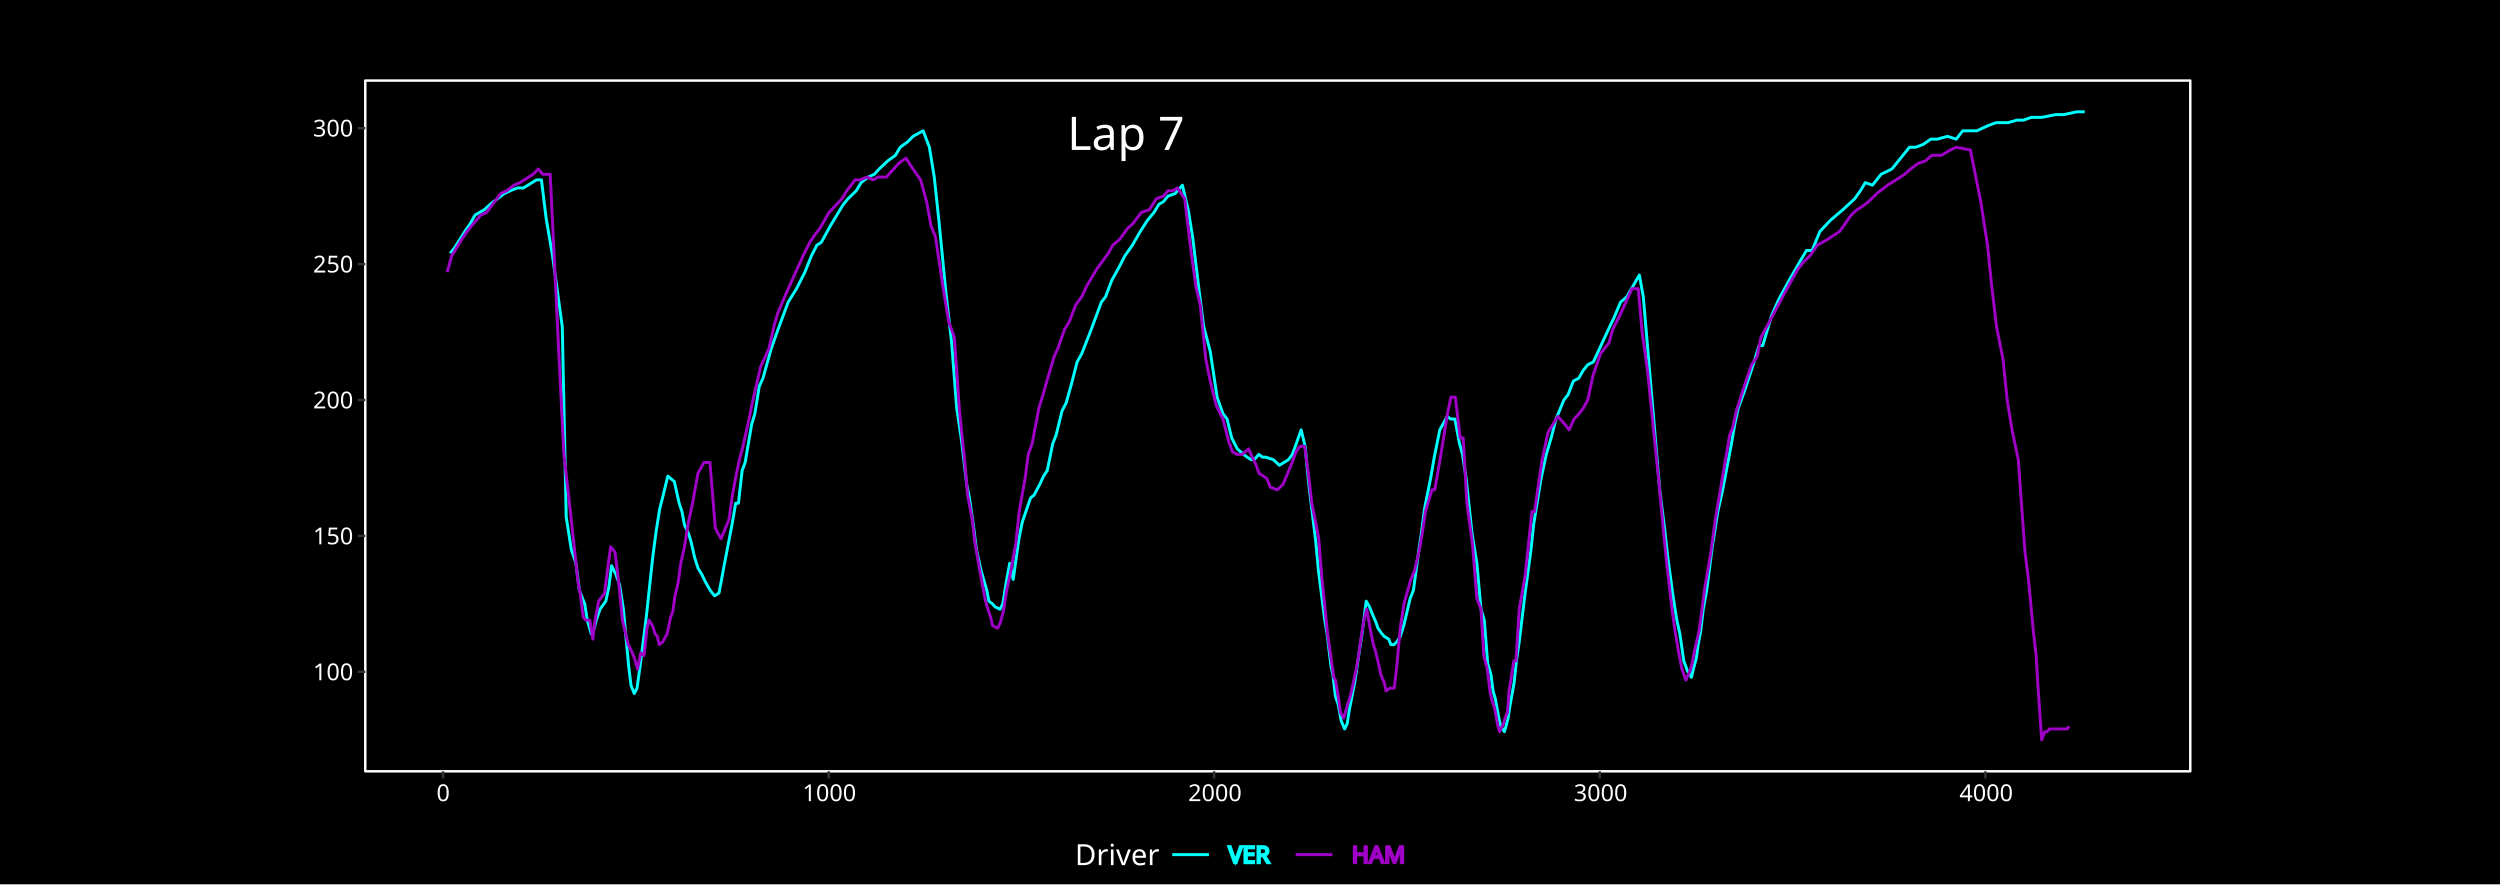
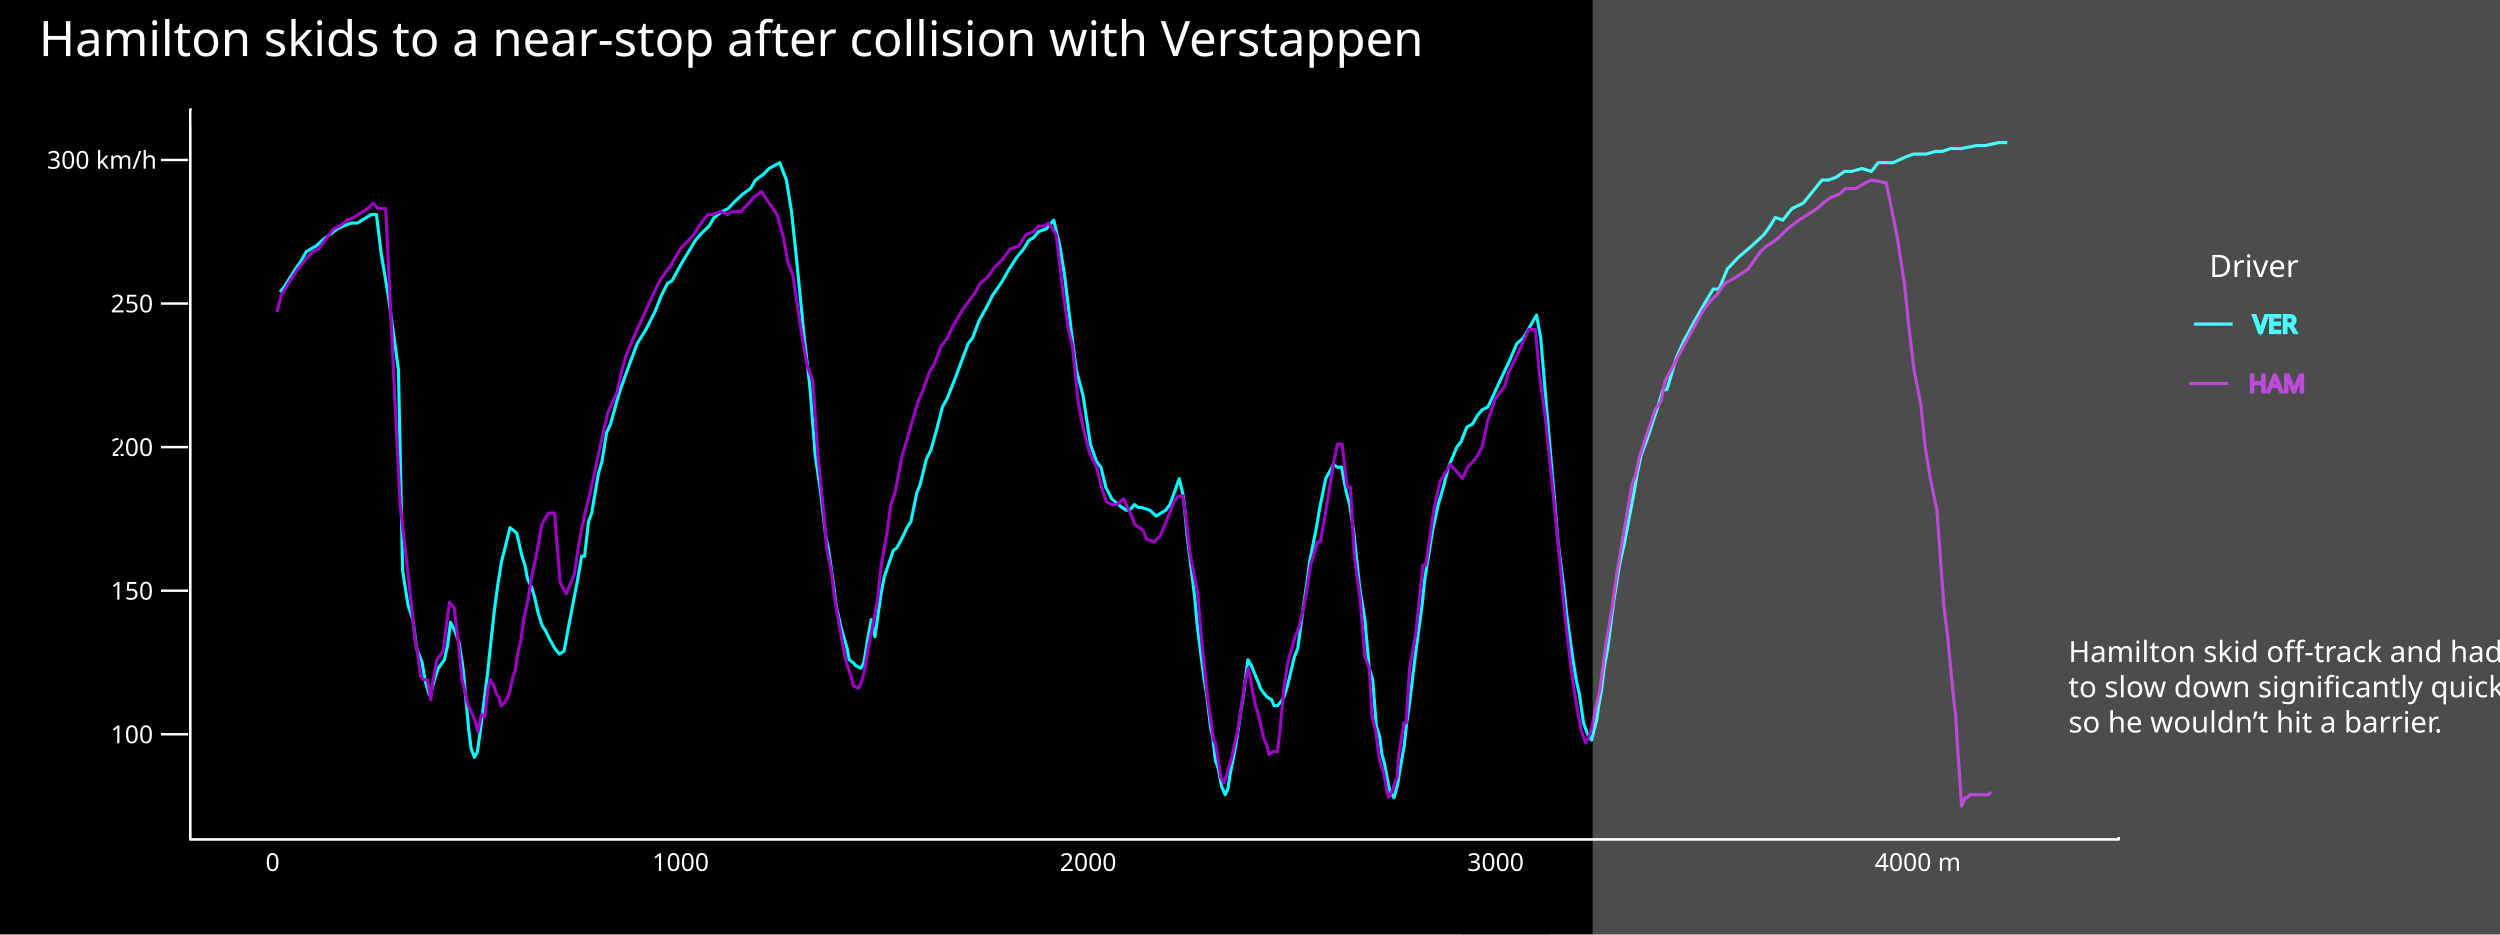
- <svg xmlns="http://www.w3.org/2000/svg" version="1.1" id="Layer_1" x="0px" y="0px" viewBox="0 0 1080 382" style="enable-background:new 0 0 1080 382;" xml:space="preserve">
+ <svg xmlns="http://www.w3.org/2000/svg" version="1.1" id="Layer_1" x="0px" y="0px" viewBox="0 0 1022.1 382" style="enable-background:new 0 0 1022.1 382;" xml:space="preserve">
  <style type="text/css">
	.st0{fill:none;}
	.st1{fill:none;stroke:#00FFFF;stroke-width:1.28;stroke-linejoin:round;stroke-miterlimit:10;}
	.st2{fill:none;stroke:#9F00C6;stroke-width:1.28;stroke-linejoin:round;stroke-miterlimit:10;}
	.st3{fill:none;stroke:#FFFFFF;stroke-width:1.07;stroke-linecap:round;stroke-linejoin:round;stroke-miterlimit:10;}
	.st4{fill:#FFFFFF;}
- 	.st5{font-family:'ArialMT';}
+ 	.st5{font-family:'TitilliumWeb-Regular';}
	.st6{font-size:10.125px;}
- 	.st7{fill:none;stroke:#333333;stroke-width:1.07;stroke-linejoin:round;stroke-miterlimit:10;}
- 	.st8{font-size:12.656px;}
- 	.st9{fill:none;stroke:#00FFFF;stroke-miterlimit:10;}
- 	.st10{enable-background:new    ;}
- 	.st11{fill:none;stroke:#9F00C6;stroke-linecap:round;stroke-linejoin:round;stroke-miterlimit:10;}
- 	.st12{font-size:20px;}
+ 	.st7{fill:#FFFFFF;stroke:#FFFFFF;stroke-miterlimit:10;}
+ 	.st8{font-family:'ArialMT';}
+ 	.st9{font-size:12.656px;}
+ 	.st10{fill:none;stroke:#00FFFF;stroke-miterlimit:10;}
+ 	.st11{enable-background:new    ;}
+ 	.st12{fill:none;stroke:#9F00C6;stroke-linecap:round;stroke-linejoin:round;stroke-miterlimit:10;}
+ 	.st13{font-family:'TitilliumWeb-Bold';}
+ 	.st14{font-size:20px;}
+ 	.st15{opacity:0.3;}
+ 	.st16{fill:none;stroke:#000000;stroke-width:0.3;}
+ 	.st17{font-size:12px;}
</style>
-   <rect x="-0.2" y="0" width="1080.5" height="382" />
-   <rect x="157.8" y="34.8" class="st0" width="778.2" height="298.4" />
-   <rect x="157.8" y="34.8" width="778.2" height="298.4" />
-   <polyline class="st1" points="194.5,109.4 196.4,107 200.8,100 203.2,96.5 205.2,92.9 209.2,90.6 211.7,88.3 217.9,83.6 220.4,82.4   223.5,81.2 226.1,81.2 231.8,77.7 233.9,77.7 235.9,94.1 238.7,110.6 242.9,141.1 244.6,223.3 246.8,237.4 248.8,243.3 250.3,255   251.2,257.4 252.6,260.9 253.7,267.9 255.4,273.8 256.7,271.4 257.6,267.9 259.2,263.2 261.7,259.7 263,253.8 264.2,244.4 266,248   267.7,252.7 269.3,263.2 271.6,287.9 272.6,296.1 274,299.6 275.2,297.3 276.5,287.9 278,276.1 279.3,265.6 280.3,256.2   282.1,239.7 283.5,229.2 285,219.8 286.2,215.1 288.5,205.7 291.3,208 293.4,217.4 294.6,221 295.7,226.8 297.4,230.3 298.5,233.9   300.1,240.9 301.6,245.6 303.1,248 304.8,251.5 306.8,255 307.7,256.2 308.7,257.4 310.6,256.2 311.5,251.5 312.8,244.4   316.2,226.8 317.8,217.4 319,217.4 320.6,203.3 321.9,199.8 324.7,183.4 326.1,178.7 328,166.9 329.6,163.4 333.2,150.5   335.3,144.6 337,139.9 340.5,130.5 344.1,124.7 347.7,117.6 350.5,110.6 352.9,105.9 354.8,104.7 358.7,97.6 364.3,88.3 366.3,85.9   369.9,82.4 372,78.9 375.1,76.5 377.7,75.3 379.8,73 383.5,69.5 386.8,67.1 388.9,63.6 392.2,61.2 394.4,58.9 398.8,56.5   401.5,63.6 403.6,76.5 405.6,95.3 408.7,127 411.1,148.1 413.3,176.3 415.4,190.4 417.6,209.2 418.8,215.1 420.8,229.2 421.8,237.4   423.9,246.8 426.3,255 427.2,259.7 428.8,260.9 429.8,262.1 432,263.2 433.2,260.9 434.7,251.5 436.2,243.3 437.7,250.3   440.2,232.7 441.6,225.6 444,218.6 445.2,215.1 446.7,213.9 449.2,209.2 450.8,205.7 452.4,203.3 454.8,191.6 456.2,188.1   458.8,177.5 460.6,174 462.9,165.8 465.3,156.4 467.3,152.8 471,143.4 475.8,130.5 477.6,128.2 480.3,121.1 483.5,115.3   485.9,110.6 489.2,105.9 492.6,100 495.6,95.3 498.5,91.8 500.6,88.3 502.6,87.1 504.6,84.7 507.7,83.6 510.8,80 513.3,90.6   515.2,102.3 517.9,124.7 520,141.1 522.8,151.7 525.8,171.6 528.3,178.7 530.1,181 532.1,189.2 534.5,193.9 537.2,196.3   538.8,197.5 540.5,198.6 541.8,198.6 543.8,196.3 545.4,197.5 546.8,197.5 550.1,198.6 552.7,201 556.6,198.6 558.3,196.3   560,191.6 562.1,185.7 563.8,192.8 565.4,209.2 568.4,233.9 569.6,246.8 572.3,267.9 573.3,273.8 575,287.9 575.8,291.4   576.9,300.8 578.1,304.3 579.4,311.4 580.9,314.9 582,312.6 582.9,306.7 584.3,299.6 585.2,294.9 586.1,289.1 587.3,280.8   588.4,273.8 590.2,259.7 591.6,262.1 592.5,264.4 594.5,269.1 595.3,271.4 597,273.8 598.1,275 599.9,276.1 600.9,278.5   602.2,278.5 603.4,277.3 604.9,275 606.4,270.3 609.2,258.5 610.6,255 612.8,238.6 614.2,229.2 615.4,219.8 618.2,205.7   619.6,197.5 622,185.7 625.2,179.9 626.7,181 628.5,181 630.5,191.6 631.8,196.3 633.4,206.9 635.9,230.3 638,243.3 639.8,263.2   641.2,267.9 642.7,286.7 644.1,291.4 645,298.5 646,302 647.5,310.2 648.3,313.7 649.9,316.1 650.6,313.7 651.5,310.2 652.2,305.5   654.1,294.9 655.1,285.5 656.3,277.3 658.7,257.4 661.4,237.4 662.5,226.8 665.7,206.9 668,196.3 670.1,189.2 672.2,181   675.6,172.8 677.4,170.5 679.7,164.6 682,163.4 684,159.9 686,157.5 688.3,156.4 691.6,149.3 695.4,141.1 697.1,137.6 700.1,130.5   702.8,128.2 705.5,123.5 708.2,118.8 709.9,128.2 712.3,156.4 717,211.6 719.2,229.2 720.5,240.9 722.9,258.5 724.4,267.9   725.7,273.8 727.4,285.5 729.1,290.2 730.7,292.6 731.5,289.1 732.8,284.4 733.6,278.5 734.7,272.6 735.8,263.2 737.3,255   739.7,236.2 742.1,221 744.2,211.6 748,191.6 749.4,183.4 750.9,176.3 753.5,169.3 757.4,157.5 759.9,149.3 761.5,149.3   765.3,136.4 768.4,129.4 772.9,121.1 777.6,112.9 780.4,108.2 782.8,108.2 786.2,100 790.6,95.3 796.1,90.6 801.2,85.9 803.7,82.4   805.8,78.9 808.9,80 812.6,75.3 817.3,73 821.1,68.3 824.9,63.6 827.6,63.6 830.8,62.4 834.1,60.1 836.9,60.1 841.3,58.9   845.1,60.1 847.9,56.5 854,56.5 859,54.2 862.3,53 864.6,53 867.4,53 871.3,51.9 874.1,51.9 877.5,50.7 882,50.7 888.2,49.5   891.6,49.5 897.2,48.3 900.6,48.3 " />
-   <polyline class="st2" points="193.2,117.6 195.1,110.6 199.4,103.5 201.8,100 203.7,97.6 207.7,92.9 210.2,91.8 216.3,83.6   218.9,82.4 222,80 224.6,78.9 230.3,75.3 232.5,73 234.5,75.3 237.7,75.3 241.6,156.4 243.6,196.3 246,217.4 248.2,237.4   249.7,251.5 250.6,256.2 252,266.7 253.1,267.9 254.8,267.9 256.1,276.1 256.9,269.1 258.6,259.7 261.2,256.2 262.5,245.6   263.8,236.2 265.7,238.6 267.4,252.7 268.9,267.9 271.4,278.5 272.6,280.8 274.1,284.4 275.4,289.1 276.8,282 278.2,283.2   279.5,271.4 280.4,267.9 281.9,270.3 283,273.8 284,275 284.8,278.5 286.3,277.3 288.2,273.8 289.7,266.7 290.6,264.4 291.6,257.4   293,251.5 294.1,243.3 295.7,236.2 297.4,225.6 299.2,217.4 301.5,204.5 304.1,199.8 305.4,199.8 306.7,199.8 309,228 310.1,230.3   311.5,232.7 314.9,224.5 316.4,213.9 317.7,206.9 319.4,198.6 320.7,193.9 323.6,181 325,174 326.9,165.8 328.5,158.7 332.2,150.5   334.3,141.1 336,135.2 339.5,127 343.2,118.8 346.9,110.6 349.8,104.7 352.2,101.2 354.1,98.8 358.1,91.8 363.7,85.9 365.8,82.4   369.4,77.7 371.5,77.7 374.6,76.5 377.2,77.7 379.3,76.5 382.9,76.5 386.1,73 388.2,70.6 391.4,68.3 393.6,71.8 397.7,77.7   400.3,87.1 402.2,97.6 404.1,102.3 407.3,123.5 409.8,138.8 412.3,145.8 414.5,177.5 416.8,199.8 418,213.9 420,224.5 421.1,233.9   423.1,245.6 425.5,258.5 426.4,262.1 428,266.7 428.8,270.3 431,271.4 432.1,269.1 433.4,264.4 434.9,255 436.4,248 438.8,235   440.3,221 442.8,206.9 444.2,196.3 445.9,191.6 448.8,176.3 450.6,170.5 452.6,163.4 455.4,154 457,150.5 459.9,142.3 462,138.8   464.7,131.7 467.3,128.2 469.5,123.5 473.7,116.4 478.8,109.4 480.7,105.9 483.6,103.5 487,98.8 489.5,96.5 493,91.8 496.5,90.6   499.5,85.9 502.6,84.7 504.6,82.4 506.7,82.4 508.7,81.2 511.8,85.9 514.6,109.4 516.8,124.7 518.5,131.7 520.9,155.2 522.8,164.6   525.4,175.1 528.3,181 530.7,190.4 532.4,195.1 534.3,196.3 536.7,196.3 539.4,193.9 541,197.5 542.7,201 543.9,204.5 545.8,205.7   547.4,206.9 548.7,210.4 551.8,211.6 554.3,209.2 558.2,199.8 559.9,195.1 561.6,192.8 563.6,192.8 565.2,204.5 566.7,217.4   569.7,232.7 571,249.1 573.5,273.8 574.5,280.8 576.2,292.6 576.9,293.8 578.1,300.8 579.1,307.8 580.5,310.2 582.2,304.3   583.3,300.8 584.4,296.1 585.9,289.1 586.9,283.2 587.9,276.1 589.2,267.9 590.4,263.2 592.1,272.6 593.3,278.5 594.1,280.8   595.8,287.9 596.5,291.4 598,294.9 598.8,298.5 600.4,297.3 601.3,297.3 602.3,297.3 603.4,287.9 604.9,271.4 606.5,260.9   609.5,250.3 611,246.8 613.2,237.4 614.6,229.2 615.8,221 618.6,211.6 619.8,211.6 622.1,198.6 625.3,178.7 626.8,171.6   628.7,171.6 630.8,189.2 632.1,189.2 633.7,217.4 636.1,235 638,258.5 639.8,263.2 641,283.2 642.5,289.1 643.8,299.6 644.7,303.2   645.6,305.5 647.1,313.7 647.8,316.1 649.5,312.6 650.2,310.2 651.2,307.8 651.9,298.5 654,285.5 654.9,285.5 656.3,263.2   658.8,249.1 661.8,221 662.9,221 666.2,198.6 668.7,186.9 670.8,183.4 673,179.9 676.1,183.4 677.9,185.7 680,181 682.2,178.7   684,176.3 685.9,172.8 688.2,162.2 691.4,152.8 695.1,148.1 696.7,142.3 699.7,136.4 702.4,130.5 705,124.7 707.7,124.7   709.4,143.4 711.7,159.9 716.5,206.9 718.7,230.3 720,243.3 722.3,263.2 723.8,273.8 725,280.8 726.6,289.1 728.3,293.8   729.9,290.2 730.7,287.9 732.1,280.8 732.9,277.3 734,272.6 735.1,264.4 736.5,253.8 738.9,239.7 741.2,223.3 743.4,210.4   747.2,188.1 748.6,184.5 750.1,177.5 752.7,169.3 756.7,157.5 759.1,154 760.7,145.8 764.5,138.8 767.6,132.9 772,124.7   776.6,116.4 779.4,112.9 781.8,110.6 785.1,105.9 789.4,103.5 794.7,100 799.7,92.9 802.2,90.6 804.2,89.4 807.2,87.1 810.8,83.6   815.4,80 819.1,77.7 822.8,75.3 825.4,73 828.6,70.6 831.8,69.5 834.5,67.1 838.7,67.1 842.5,64.8 845.2,63.6 851.2,64.8   855.7,87.1 858.6,105.9 860.4,123.5 862.5,141.1 865.3,155.2 867.1,172.8 869.2,185.7 871.9,198.6 874.8,238.6 876.3,250.3   878.4,272.6 879.6,283.2 880.3,294.9 882,319.6 883.4,316.1 884.3,316.1 885.4,314.9 886.3,314.9 887.8,314.9 889,314.9   890.3,314.9 890.9,314.9 892,314.9 893.1,314.9 893.8,313.7 " />
-   <rect x="157.8" y="34.8" class="st3" width="788.4" height="298.4" />
-   <rect x="113.9" y="0.6" class="st0" width="828.4" height="414.2" />
-   <rect x="135.2" y="285.2" class="st0" width="16.9" height="12" />
-   <text transform="matrix(1 0 0 1 135.2244 293.8665)" class="st4 st5 st6">100</text>
-   <rect x="135.2" y="226.5" class="st0" width="16.9" height="12" />
-   <text transform="matrix(1 0 0 1 135.2244 235.1517)" class="st4 st5 st6">150</text>
-   <rect x="135.2" y="167.7" class="st0" width="16.9" height="12" />
-   <text transform="matrix(1 0 0 1 135.2244 176.4364)" class="st4 st5 st6">200</text>
-   <rect x="135.2" y="109" class="st0" width="16.9" height="12" />
-   <text transform="matrix(1 0 0 1 135.2244 117.7225)" class="st4 st5 st6">250</text>
-   <rect x="135.2" y="50.3" class="st0" width="16.9" height="12" />
-   <text transform="matrix(1 0 0 1 135.2244 58.9959)" class="st4 st5 st6">300</text>
-   <line class="st7" x1="154.6" y1="290.2" x2="157.8" y2="290.2" />
-   <line class="st7" x1="154.6" y1="231.5" x2="157.8" y2="231.5" />
-   <line class="st7" x1="154.6" y1="172.8" x2="157.8" y2="172.8" />
-   <line class="st7" x1="154.6" y1="114.1" x2="157.8" y2="114.1" />
-   <line class="st7" x1="154.6" y1="55.4" x2="157.8" y2="55.4" />
-   <line class="st7" x1="191.4" y1="336.3" x2="191.4" y2="333.2" />
-   <line class="st7" x1="358" y1="336.3" x2="358" y2="333.2" />
-   <line class="st7" x1="524.5" y1="336.3" x2="524.5" y2="333.2" />
-   <line class="st7" x1="691.1" y1="336.3" x2="691.1" y2="333.2" />
-   <line class="st7" x1="857.7" y1="336.3" x2="857.7" y2="333.2" />
-   <rect x="188.6" y="337.4" class="st0" width="5.6" height="12" />
-   <text transform="matrix(1 0 0 1 188.5603 346.0921)" class="st4 st5 st6">0</text>
-   <rect x="346.7" y="337.4" class="st0" width="22.5" height="12" />
-   <text transform="matrix(1 0 0 1 346.6956 346.0921)" class="st4 st5 st6">1000</text>
-   <rect x="513.3" y="337.4" class="st0" width="22.5" height="12" />
-   <text transform="matrix(1 0 0 1 513.2786 346.0921)" class="st4 st5 st6">2000</text>
-   <rect x="679.9" y="337.4" class="st0" width="22.5" height="12" />
-   <text transform="matrix(1 0 0 1 679.8733 346.0921)" class="st4 st5 st6">3000</text>
-   <rect x="846.5" y="337.4" class="st0" width="22.5" height="12" />
-   <text transform="matrix(1 0 0 1 846.4543 346.0921)" class="st4 st5 st6">4000</text>
-   <rect x="494.5" y="349.7" class="st0" width="104.8" height="15" />
-   <text transform="matrix(1 0 0 1 494.4944 360.5658)" class="st5 st8">Distance in meters</text>
-   <rect x="118.4" y="165.7" class="st0" width="15" height="36.6" />
-   <text transform="matrix(6.123234e-17 -1 1 6.123234e-17 129.2629 202.2601)" class="st5 st8">Speed</text>
-   <text transform="matrix(1 0 0 1 464.3762 373.7513)" class="st4 st5 st8">Driver</text>
-   <line class="st1" x1="506.4" y1="369.2" x2="522.3" y2="369.2" />
-   <line class="st2" x1="559.7" y1="369.2" x2="575.6" y2="369.2" />
-   <text transform="matrix(1 0 0 1 530.6165 372.8314)" class="st9 st5 st6">VER</text>
-   <g class="st10">
-     <text transform="matrix(1 0 0 1 583.9231 372.8314)" class="st11 st5 st6">HAM</text>
+   <rect x="-0.2" width="1080.5" height="382" />
+   <rect x="77.8" y="44.8" class="st0" width="778.2" height="298.4" />
+   <polyline class="st1" points="114.5,119.4 116.4,117 120.8,110 123.2,106.5 125.2,102.9 129.2,100.6 131.7,98.3 137.9,93.6   140.4,92.4 143.5,91.2 146.1,91.2 151.8,87.7 153.9,87.7 155.9,104.1 158.7,120.6 162.9,151.1 164.6,233.3 166.8,247.4 168.8,253.3   170.3,265 171.2,267.4 172.6,270.9 173.7,277.9 175.4,283.8 176.7,281.4 177.6,277.9 179.2,273.2 181.7,269.7 183,263.8   184.2,254.4 186,258 187.7,262.7 189.3,273.2 191.6,297.9 192.6,306.1 194,309.6 195.2,307.3 196.5,297.9 198,286.1 199.3,275.6   200.3,266.2 202.1,249.7 203.5,239.2 205,229.8 206.2,225.1 208.5,215.7 211.3,218 213.4,227.4 214.6,231 215.7,236.8 217.4,240.3   218.5,243.9 220.1,250.9 221.6,255.6 223.1,258 224.8,261.5 226.8,265 227.7,266.2 228.7,267.4 230.6,266.2 231.5,261.5   232.8,254.4 236.2,236.8 237.8,227.4 239,227.4 240.6,213.3 241.9,209.8 244.7,193.4 246.1,188.7 248,176.9 249.6,173.4   253.2,160.5 255.3,154.6 257,149.9 260.5,140.5 264.1,134.7 267.7,127.6 270.5,120.6 272.9,115.9 274.8,114.7 278.7,107.6   284.3,98.3 286.3,95.9 289.9,92.4 292,88.9 295.1,86.5 297.7,85.3 299.8,83 303.5,79.5 306.8,77.1 308.9,73.6 312.2,71.2   314.4,68.9 318.8,66.5 321.5,73.6 323.6,86.5 325.6,105.3 328.7,137 331.1,158.1 333.3,186.3 335.4,200.4 337.6,219.2 338.8,225.1   340.8,239.2 341.8,247.4 343.9,256.8 346.3,265 347.2,269.7 348.8,270.9 349.8,272.1 352,273.2 353.2,270.9 354.7,261.5   356.2,253.3 357.7,260.3 360.2,242.7 361.6,235.6 364,228.6 365.2,225.1 366.7,223.9 369.2,219.2 370.8,215.7 372.4,213.3   374.8,201.6 376.2,198.1 378.8,187.5 380.6,184 382.9,175.8 385.3,166.4 387.3,162.8 391,153.4 395.8,140.5 397.6,138.2   400.3,131.1 403.5,125.3 405.9,120.6 409.2,115.9 412.6,110 415.6,105.3 418.5,101.8 420.6,98.3 422.6,97.1 424.6,94.7 427.7,93.6   430.8,90 433.3,100.6 435.2,112.3 437.9,134.7 440,151.1 442.8,161.7 445.8,181.6 448.3,188.7 450.1,191 452.1,199.2 454.5,203.9   457.2,206.3 458.8,207.5 460.5,208.6 461.8,208.6 463.8,206.3 465.4,207.5 466.8,207.5 470.1,208.6 472.7,211 476.6,208.6   478.3,206.3 480,201.6 482.1,195.7 483.8,202.8 485.4,219.2 488.4,243.9 489.6,256.8 492.3,277.9 493.3,283.8 495,297.9   495.8,301.4 496.9,310.8 498.1,314.3 499.4,321.4 500.9,324.9 502,322.6 502.9,316.7 504.3,309.6 505.2,304.9 506.1,299.1   507.3,290.8 508.4,283.8 510.2,269.7 511.6,272.1 512.5,274.4 514.5,279.1 515.3,281.4 517,283.8 518.1,285 519.9,286.1   520.9,288.5 522.2,288.5 523.4,287.3 524.9,285 526.4,280.3 529.2,268.5 530.6,265 532.8,248.6 534.2,239.2 535.4,229.8   538.2,215.7 539.6,207.5 542,195.7 545.2,189.9 546.7,191 548.5,191 550.5,201.6 551.8,206.3 553.4,216.9 555.9,240.3 558,253.3   559.8,273.2 561.2,277.9 562.7,296.7 564.1,301.4 565,308.5 566,312 567.5,320.2 568.3,323.7 569.9,326.1 570.6,323.7 571.5,320.2   572.2,315.5 574.1,304.9 575.1,295.5 576.3,287.3 578.7,267.4 581.4,247.4 582.5,236.8 585.7,216.9 588,206.3 590.1,199.2   592.2,191 595.6,182.8 597.4,180.5 599.7,174.6 602,173.4 604,169.9 606,167.5 608.3,166.4 611.6,159.3 615.4,151.1 617.1,147.6   620.1,140.5 622.8,138.2 625.5,133.5 628.2,128.8 629.9,138.2 632.3,166.4 637,221.6 639.2,239.2 640.5,250.9 642.9,268.5   644.4,277.9 645.7,283.8 647.4,295.5 649.1,300.2 650.7,302.6 651.5,299.1 652.8,294.4 653.6,288.5 654.7,282.6 655.8,273.2   657.3,265 659.7,246.2 662.1,231 664.2,221.6 668,201.6 669.4,193.4 670.9,186.3 673.5,179.3 677.4,167.5 679.9,159.3 681.5,159.3   685.3,146.4 688.4,139.4 692.9,131.1 697.6,122.9 700.4,118.2 702.8,118.2 706.2,110 710.6,105.3 716.1,100.6 721.2,95.9   723.7,92.4 725.8,88.9 728.9,90 732.6,85.3 737.3,83 741.1,78.3 744.9,73.6 747.6,73.6 750.8,72.4 754.1,70.1 756.9,70.1   761.3,68.9 765.1,70.1 767.9,66.5 774,66.5 779,64.2 782.3,63 784.6,63 787.4,63 791.3,61.9 794.1,61.9 797.5,60.7 802,60.7   808.2,59.5 811.6,59.5 817.2,58.3 820.6,58.3 " />
+   <polyline class="st2" points="113.2,127.6 115.1,120.6 119.4,113.5 121.8,110 123.7,107.6 127.7,102.9 130.2,101.8 136.3,93.6   138.9,92.4 142,90 144.6,88.9 150.3,85.3 152.5,83 154.5,85.3 157.7,85.3 161.6,166.4 163.6,206.3 166,227.4 168.2,247.4   169.7,261.5 170.6,266.2 172,276.7 173.1,277.9 174.8,277.9 176.1,286.1 176.9,279.1 178.6,269.7 181.2,266.2 182.5,255.6   183.8,246.2 185.7,248.6 187.4,262.7 188.9,277.9 191.4,288.5 192.6,290.8 194.1,294.4 195.4,299.1 196.8,292 198.2,293.2   199.5,281.4 200.4,277.9 201.9,280.3 203,283.8 204,285 204.8,288.5 206.3,287.3 208.2,283.8 209.7,276.7 210.6,274.4 211.6,267.4   213,261.5 214.1,253.3 215.7,246.2 217.4,235.6 219.2,227.4 221.5,214.5 224.1,209.8 225.4,209.8 226.7,209.8 229,238 230.1,240.3   231.5,242.7 234.9,234.5 236.4,223.9 237.7,216.9 239.4,208.6 240.7,203.9 243.6,191 245,184 246.9,175.8 248.5,168.7 252.2,160.5   254.3,151.1 256,145.2 259.5,137 263.2,128.8 266.9,120.6 269.8,114.7 272.2,111.2 274.1,108.8 278.1,101.8 283.7,95.9 285.8,92.4   289.4,87.7 291.5,87.7 294.6,86.5 297.2,87.7 299.3,86.5 302.9,86.5 306.1,83 308.2,80.6 311.4,78.3 313.6,81.8 317.7,87.7   320.3,97.1 322.2,107.6 324.1,112.3 327.3,133.5 329.8,148.8 332.3,155.8 334.5,187.5 336.8,209.8 338,223.9 340,234.5 341.1,243.9   343.1,255.6 345.5,268.5 346.4,272.1 348,276.7 348.8,280.3 351,281.4 352.1,279.1 353.4,274.4 354.9,265 356.4,258 358.8,245   360.3,231 362.8,216.9 364.2,206.3 365.9,201.6 368.8,186.3 370.6,180.5 372.6,173.4 375.4,164 377,160.5 379.9,152.3 382,148.8   384.7,141.7 387.3,138.2 389.5,133.5 393.7,126.4 398.8,119.4 400.7,115.9 403.6,113.5 407,108.8 409.5,106.5 413,101.8   416.5,100.6 419.5,95.9 422.6,94.7 424.6,92.4 426.7,92.4 428.7,91.2 431.8,95.9 434.6,119.4 436.8,134.7 438.5,141.7 440.9,165.2   442.8,174.6 445.4,185.1 448.3,191 450.7,200.4 452.4,205.1 454.3,206.3 456.7,206.3 459.4,203.9 461,207.5 462.7,211 463.9,214.5   465.8,215.7 467.4,216.9 468.7,220.4 471.8,221.6 474.3,219.2 478.2,209.8 479.9,205.1 481.6,202.8 483.6,202.8 485.2,214.5   486.7,227.4 489.7,242.7 491,259.1 493.5,283.8 494.5,290.8 496.2,302.6 496.9,303.8 498.1,310.8 499.1,317.8 500.5,320.2   502.2,314.3 503.3,310.8 504.4,306.1 505.9,299.1 506.9,293.2 507.9,286.1 509.2,277.9 510.4,273.2 512.1,282.6 513.3,288.5   514.1,290.8 515.8,297.9 516.5,301.4 518,304.9 518.8,308.5 520.4,307.3 521.3,307.3 522.3,307.3 523.4,297.9 524.9,281.4   526.5,270.9 529.5,260.3 531,256.8 533.2,247.4 534.6,239.2 535.8,231 538.6,221.6 539.8,221.6 542.1,208.6 545.3,188.7   546.8,181.6 548.7,181.6 550.8,199.2 552.1,199.2 553.7,227.4 556.1,245 558,268.5 559.8,273.2 561,293.2 562.5,299.1 563.8,309.6   564.7,313.2 565.6,315.5 567.1,323.7 567.8,326.1 569.5,322.6 570.2,320.2 571.2,317.8 571.9,308.5 574,295.5 574.9,295.5   576.3,273.2 578.8,259.1 581.8,231 582.9,231 586.2,208.6 588.7,196.9 590.8,193.4 593,189.9 596.1,193.4 597.9,195.7 600,191   602.2,188.7 604,186.3 605.9,182.8 608.2,172.2 611.4,162.8 615.1,158.1 616.7,152.3 619.7,146.4 622.4,140.5 625,134.7   627.7,134.7 629.4,153.4 631.7,169.9 636.5,216.9 638.7,240.3 640,253.3 642.3,273.2 643.8,283.8 645,290.8 646.6,299.1   648.3,303.8 649.9,300.2 650.7,297.9 652.1,290.8 652.9,287.3 654,282.6 655.1,274.4 656.5,263.8 658.9,249.7 661.2,233.3   663.4,220.4 667.2,198.1 668.6,194.5 670.1,187.5 672.7,179.3 676.7,167.5 679.1,164 680.7,155.8 684.5,148.8 687.6,142.9   692,134.7 696.6,126.4 699.4,122.9 701.8,120.6 705.1,115.9 709.4,113.5 714.7,110 719.7,102.9 722.2,100.6 724.2,99.4 727.2,97.1   730.8,93.6 735.4,90 739.1,87.7 742.8,85.3 745.4,83 748.6,80.6 751.8,79.5 754.5,77.1 758.7,77.1 762.5,74.8 765.2,73.6   771.2,74.8 775.7,97.1 778.6,115.9 780.4,133.5 782.5,151.1 785.3,165.2 787.1,182.8 789.2,195.7 791.9,208.6 794.8,248.6   796.3,260.3 798.4,282.6 799.6,293.2 800.3,304.9 802,329.6 803.4,326.1 804.3,326.1 805.4,324.9 806.3,324.9 807.8,324.9   809,324.9 810.3,324.9 810.9,324.9 812,324.9 813.1,324.9 813.8,323.7 " />
+   <rect x="77.8" y="44.8" class="st3" width="788.4" height="298.4" />
+   <rect x="55.2" y="295.2" class="st0" width="16.9" height="12" />
+   <text transform="matrix(1 0 0 1 45.2244 303.8665)" class="st4 st5 st6">100</text>
+   <rect x="55.2" y="236.5" class="st0" width="16.9" height="12" />
+   <text transform="matrix(1 0 0 1 45.2244 245.1517)" class="st4 st5 st6">150</text>
+   <rect x="55.2" y="177.7" class="st0" width="16.9" height="12" />
+   <text transform="matrix(1 0 0 1 45.2244 186.4364)" class="st4 st5 st6">200</text>
+   <rect x="55.2" y="119" class="st0" width="16.9" height="12" />
+   <text transform="matrix(1 0 0 1 45.2244 127.7225)" class="st4 st5 st6">250</text>
+   <rect x="55.2" y="60.3" class="st0" width="16.9" height="12" />
+   <text transform="matrix(1 0 0 1 19.2244 68.9959)" class="st4 st5 st6">300 km/h</text>
+   <line class="st7" x1="65.8" y1="300.2" x2="76.9" y2="300.2" />
+   <line class="st7" x1="65.8" y1="241.5" x2="76.9" y2="241.5" />
+   <line class="st7" x1="65.8" y1="182.8" x2="76.9" y2="182.8" />
+   <line class="st7" x1="65.8" y1="124.1" x2="76.9" y2="124.1" />
+   <line class="st7" x1="65.8" y1="65.4" x2="76.9" y2="65.4" />
+   <rect x="108.6" y="347.4" class="st0" width="5.6" height="12" />
+   <text transform="matrix(1 0 0 1 108.5603 356.0921)" class="st4 st5 st6">0</text>
+   <rect x="266.7" y="347.4" class="st0" width="22.5" height="12" />
+   <text transform="matrix(1 0 0 1 266.6956 356.0921)" class="st4 st5 st6">1000</text>
+   <rect x="433.3" y="347.4" class="st0" width="22.5" height="12" />
+   <text transform="matrix(1 0 0 1 433.2786 356.0921)" class="st4 st5 st6">2000</text>
+   <rect x="599.9" y="347.4" class="st0" width="22.5" height="12" />
+   <text transform="matrix(1 0 0 1 599.8733 356.0921)" class="st4 st5 st6">3000</text>
+   <rect x="766.5" y="347.4" class="st0" width="22.5" height="12" />
+   <text transform="matrix(1 0 0 1 766.4543 356.0921)" class="st4 st5 st6">4000 m</text>
+   <rect x="38.4" y="175.7" class="st0" width="15" height="36.6" />
+   <text transform="matrix(6.123234e-17 -1 1 6.123234e-17 49.2629 212.2598)" class="st8 st9">Speed</text>
+   <text transform="matrix(1 0 0 1 903.2557 113.2551)" class="st4 st8 st9">Driver</text>
+   <line class="st1" x1="896.9" y1="132.5" x2="912.8" y2="132.5" />
+   <line class="st2" x1="895.1" y1="156.8" x2="911" y2="156.8" />
+   <text transform="matrix(1 0 0 1 921.1185 136.1171)" class="st10 st8 st6">VER</text>
+   <g class="st11">
+     <text transform="matrix(1 0 0 1 919.3419 160.4013)" class="st12 st8 st6">HAM</text>
  </g>
-   <rect x="461.1" y="47.6" class="st0" width="50" height="23.7" />
-   <text transform="matrix(1 0 0 1 461.0866 64.7733)" class="st4 st5 st12">Lap 7</text>
+   <rect x="381.1" y="57.6" class="st0" width="50" height="23.7" />
+   <text transform="matrix(1 0 0 1 15.9087 22.933)" class="st4 st13 st14">Hamilton skids to a near-stop after collision with Verstappen</text>
+   <rect x="78.4" y="36.2" width="788.8" height="15" />
+   <rect x="857" y="13.9" width="10.2" height="328.3" />
+   <g class="st15">
+     <g>
+       <rect x="651.2" y="-3" class="st4" width="370.9" height="385" />
+       <rect x="651.2" y="-3" class="st4" width="370.9" height="385" />
+     </g>
+     <line class="st16" x1="651.2" y1="-57" x2="651.2" y2="-21" />
+     <line class="st16" x1="597.2" y1="-3" x2="633.2" y2="-3" />
+     <line class="st16" x1="597.2" y1="382" x2="633.2" y2="382" />
+     <line class="st16" x1="651.2" y1="436" x2="651.2" y2="400" />
+     <line class="st16" x1="1022.1" y1="-57" x2="1022.1" y2="-21" />
+     <line class="st16" x1="1076.1" y1="-3" x2="1040.1" y2="-3" />
+     <line class="st16" x1="1076.1" y1="382" x2="1040.1" y2="382" />
+     <line class="st16" x1="1022.1" y1="436" x2="1022.1" y2="400" />
+   </g>
+   <rect x="845.7" y="262.1" class="st0" width="168.9" height="92.3" />
+   <text transform="matrix(1 0 0 1 845.6562 270.6722)">
+     <tspan x="0" y="0" class="st4 st5 st17">Hamilton skid off-track and had </tspan>
+     <tspan x="0" y="14.4" class="st4 st5 st17">to slow down significantly quickly </tspan>
+     <tspan x="0" y="28.8" class="st4 st5 st17">so he wouldn’t hit a barrier.</tspan>
+   </text>
</svg>
